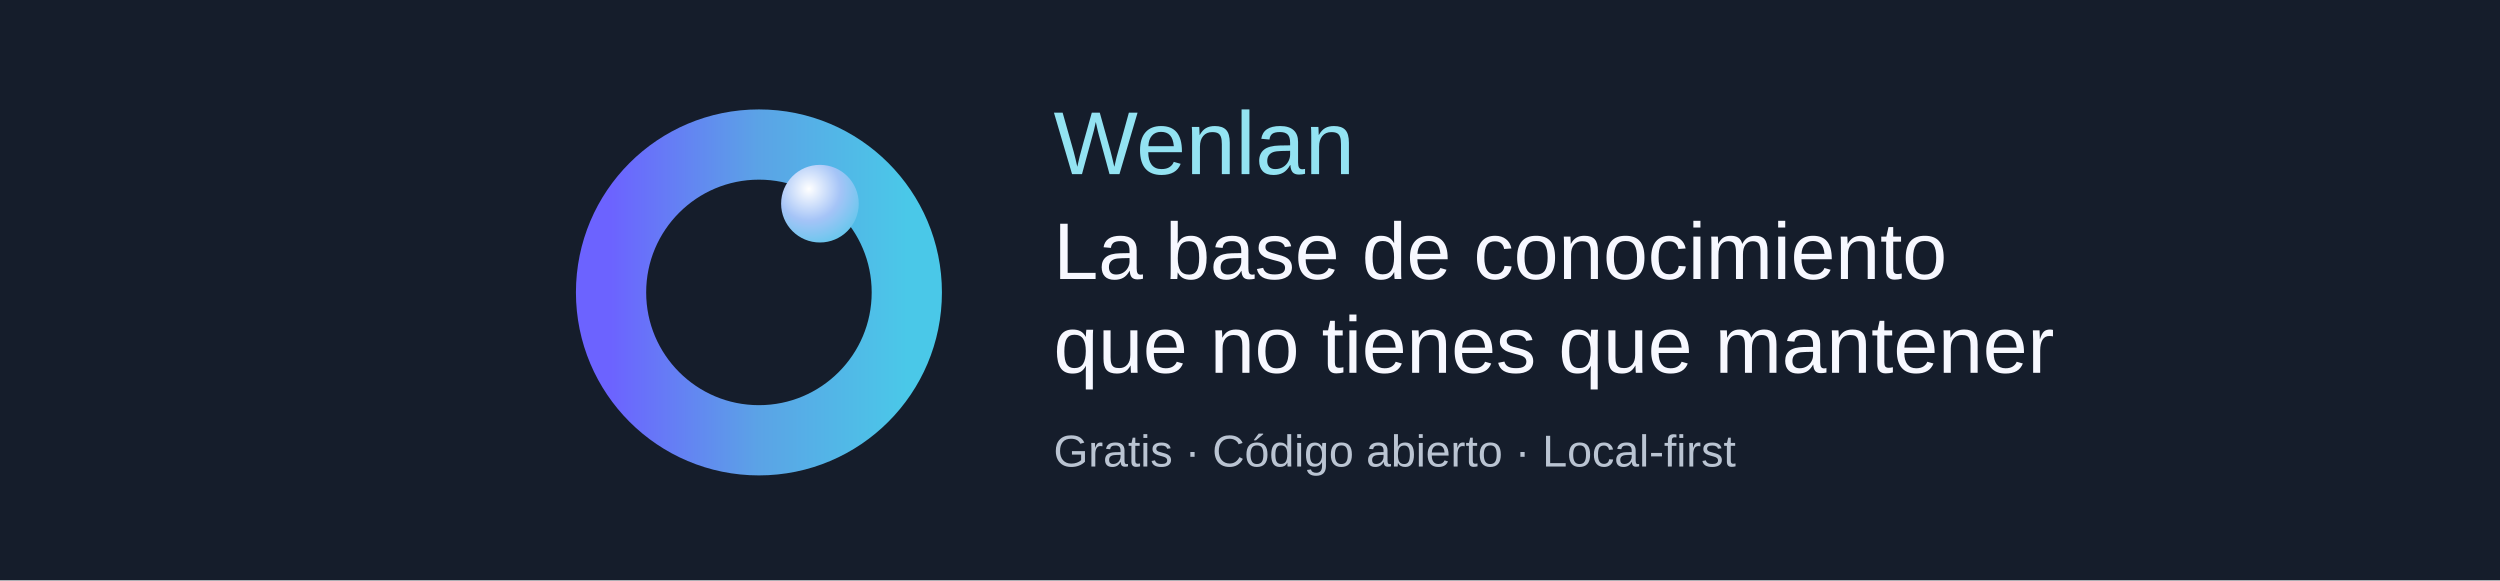
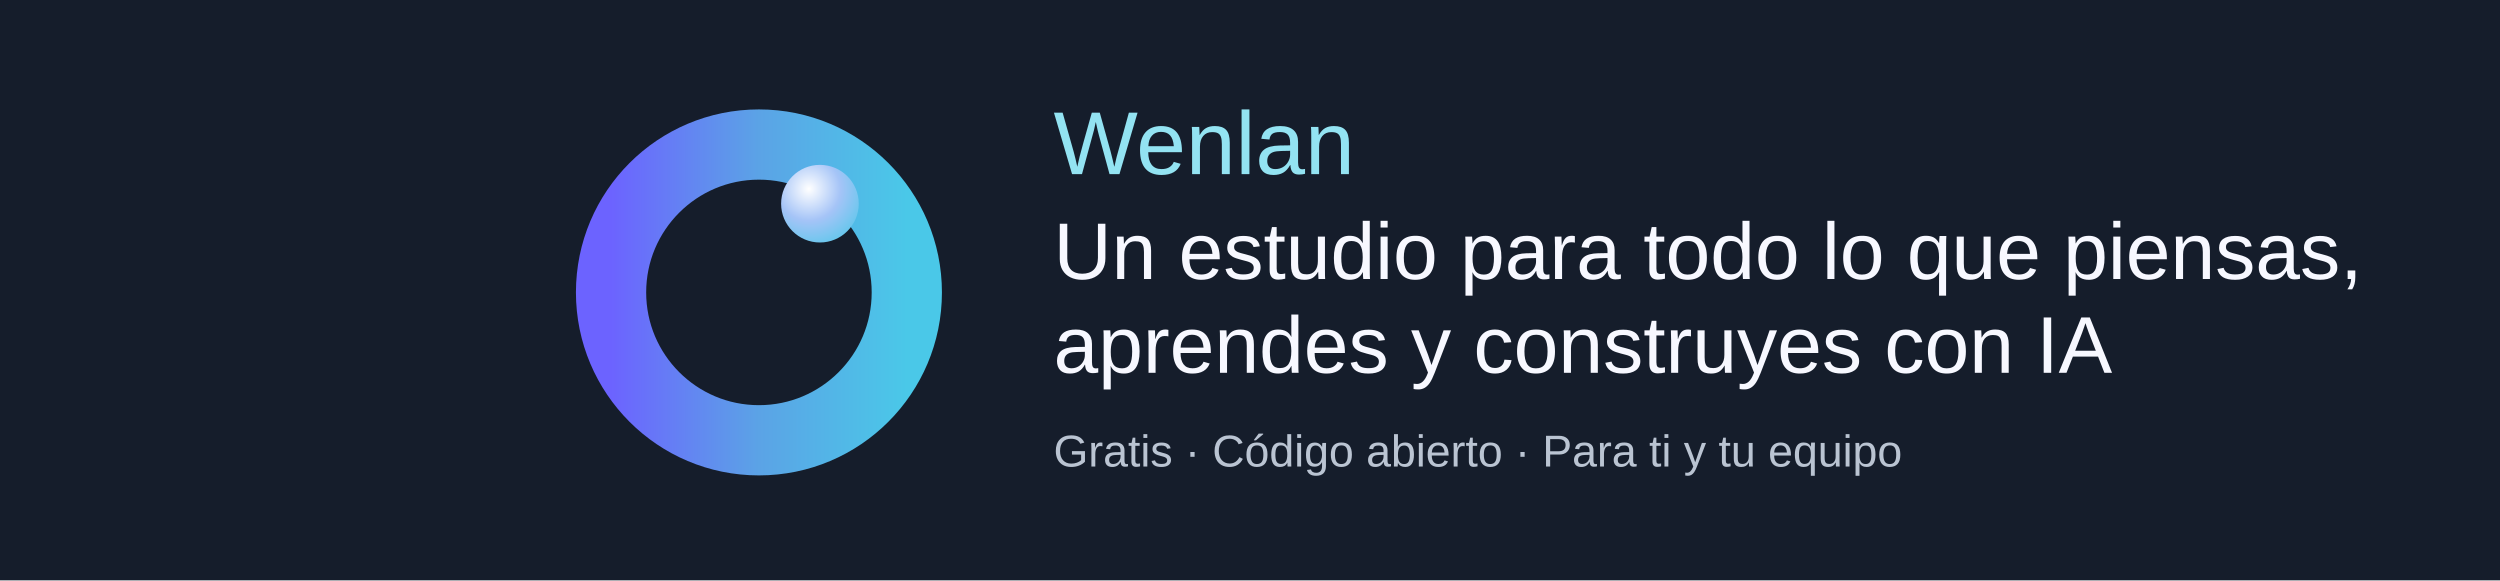
<svg xmlns="http://www.w3.org/2000/svg" width="1120" height="260" viewBox="0 0 1120 260" fill="none" role="img" aria-labelledby="title desc">
  <rect width="1120" height="260" fill="#151D2B" />
  <g transform="translate(172 -45)">
    <g transform="translate(62 70) scale(0.4140625)">
      <circle cx="256" cy="256" r="160" fill="none" stroke="url(#banner-es-ES-desktop-ring)" stroke-width="76" />
      <circle cx="322" cy="160" r="42" fill="url(#banner-es-ES-desktop-orb)" />
    </g>
    <text x="300" y="123" fill="#93E3F2" font-size="40" font-weight="500" text-anchor="start">
      <tspan font-family="-apple-system, BlinkMacSystemFont, &quot;SF Pro Display&quot;, &quot;Helvetica Neue&quot;, Arial, sans-serif">Wenlan</tspan>
    </text>
-     <text x="300" y="170" fill="#F7F8FF" font-family="-apple-system, BlinkMacSystemFont, &quot;SF Pro Display&quot;, &quot;Helvetica Neue&quot;, Arial, sans-serif" font-size="36" font-weight="500" text-anchor="start">La base de conocimiento</text>
-     <text x="300" y="212" fill="#F7F8FF" font-family="-apple-system, BlinkMacSystemFont, &quot;SF Pro Display&quot;, &quot;Helvetica Neue&quot;, Arial, sans-serif" font-size="36" font-weight="500" text-anchor="start">que no tienes que mantener</text>
-     <text x="300" y="254" fill="#BAC4D2" font-family="-apple-system, BlinkMacSystemFont, &quot;SF Pro Display&quot;, &quot;Helvetica Neue&quot;, Arial, sans-serif" font-size="20" font-weight="400" text-anchor="start">Gratis · Código abierto · Local-first</text>
+     <text x="300" y="170" fill="#F7F8FF" font-family="-apple-system, BlinkMacSystemFont, &quot;SF Pro Display&quot;, &quot;Helvetica Neue&quot;, Arial, sans-serif" font-size="36" font-weight="500" text-anchor="start">Un estudio para todo lo que piensas,</text>
+     <text x="300" y="212" fill="#F7F8FF" font-family="-apple-system, BlinkMacSystemFont, &quot;SF Pro Display&quot;, &quot;Helvetica Neue&quot;, Arial, sans-serif" font-size="36" font-weight="500" text-anchor="start">aprendes y construyes con IA</text>
+     <text x="300" y="254" fill="#BAC4D2" font-family="-apple-system, BlinkMacSystemFont, &quot;SF Pro Display&quot;, &quot;Helvetica Neue&quot;, Arial, sans-serif" font-size="20" font-weight="400" text-anchor="start">Gratis · Código abierto · Para ti y tu equipo</text>
  </g>
  <defs>
    <linearGradient id="banner-es-ES-desktop-ring" x1="96" y1="256" x2="416" y2="256" gradientUnits="userSpaceOnUse">
      <stop stop-color="#6C63FF" />
      <stop offset="0.5" stop-color="#5BA3E6" />
      <stop offset="1" stop-color="#4AC8E8" />
    </linearGradient>
    <radialGradient id="banner-es-ES-desktop-orb" cx="0" cy="0" r="1" gradientUnits="userSpaceOnUse" gradientTransform="translate(310 144) rotate(52.125) scale(76.0263)">
      <stop stop-color="#FFFFFF" />
      <stop offset="0.45" stop-color="#A5C4F7" />
      <stop offset="1" stop-color="#4AC8E8" />
    </radialGradient>
  </defs>
</svg>
